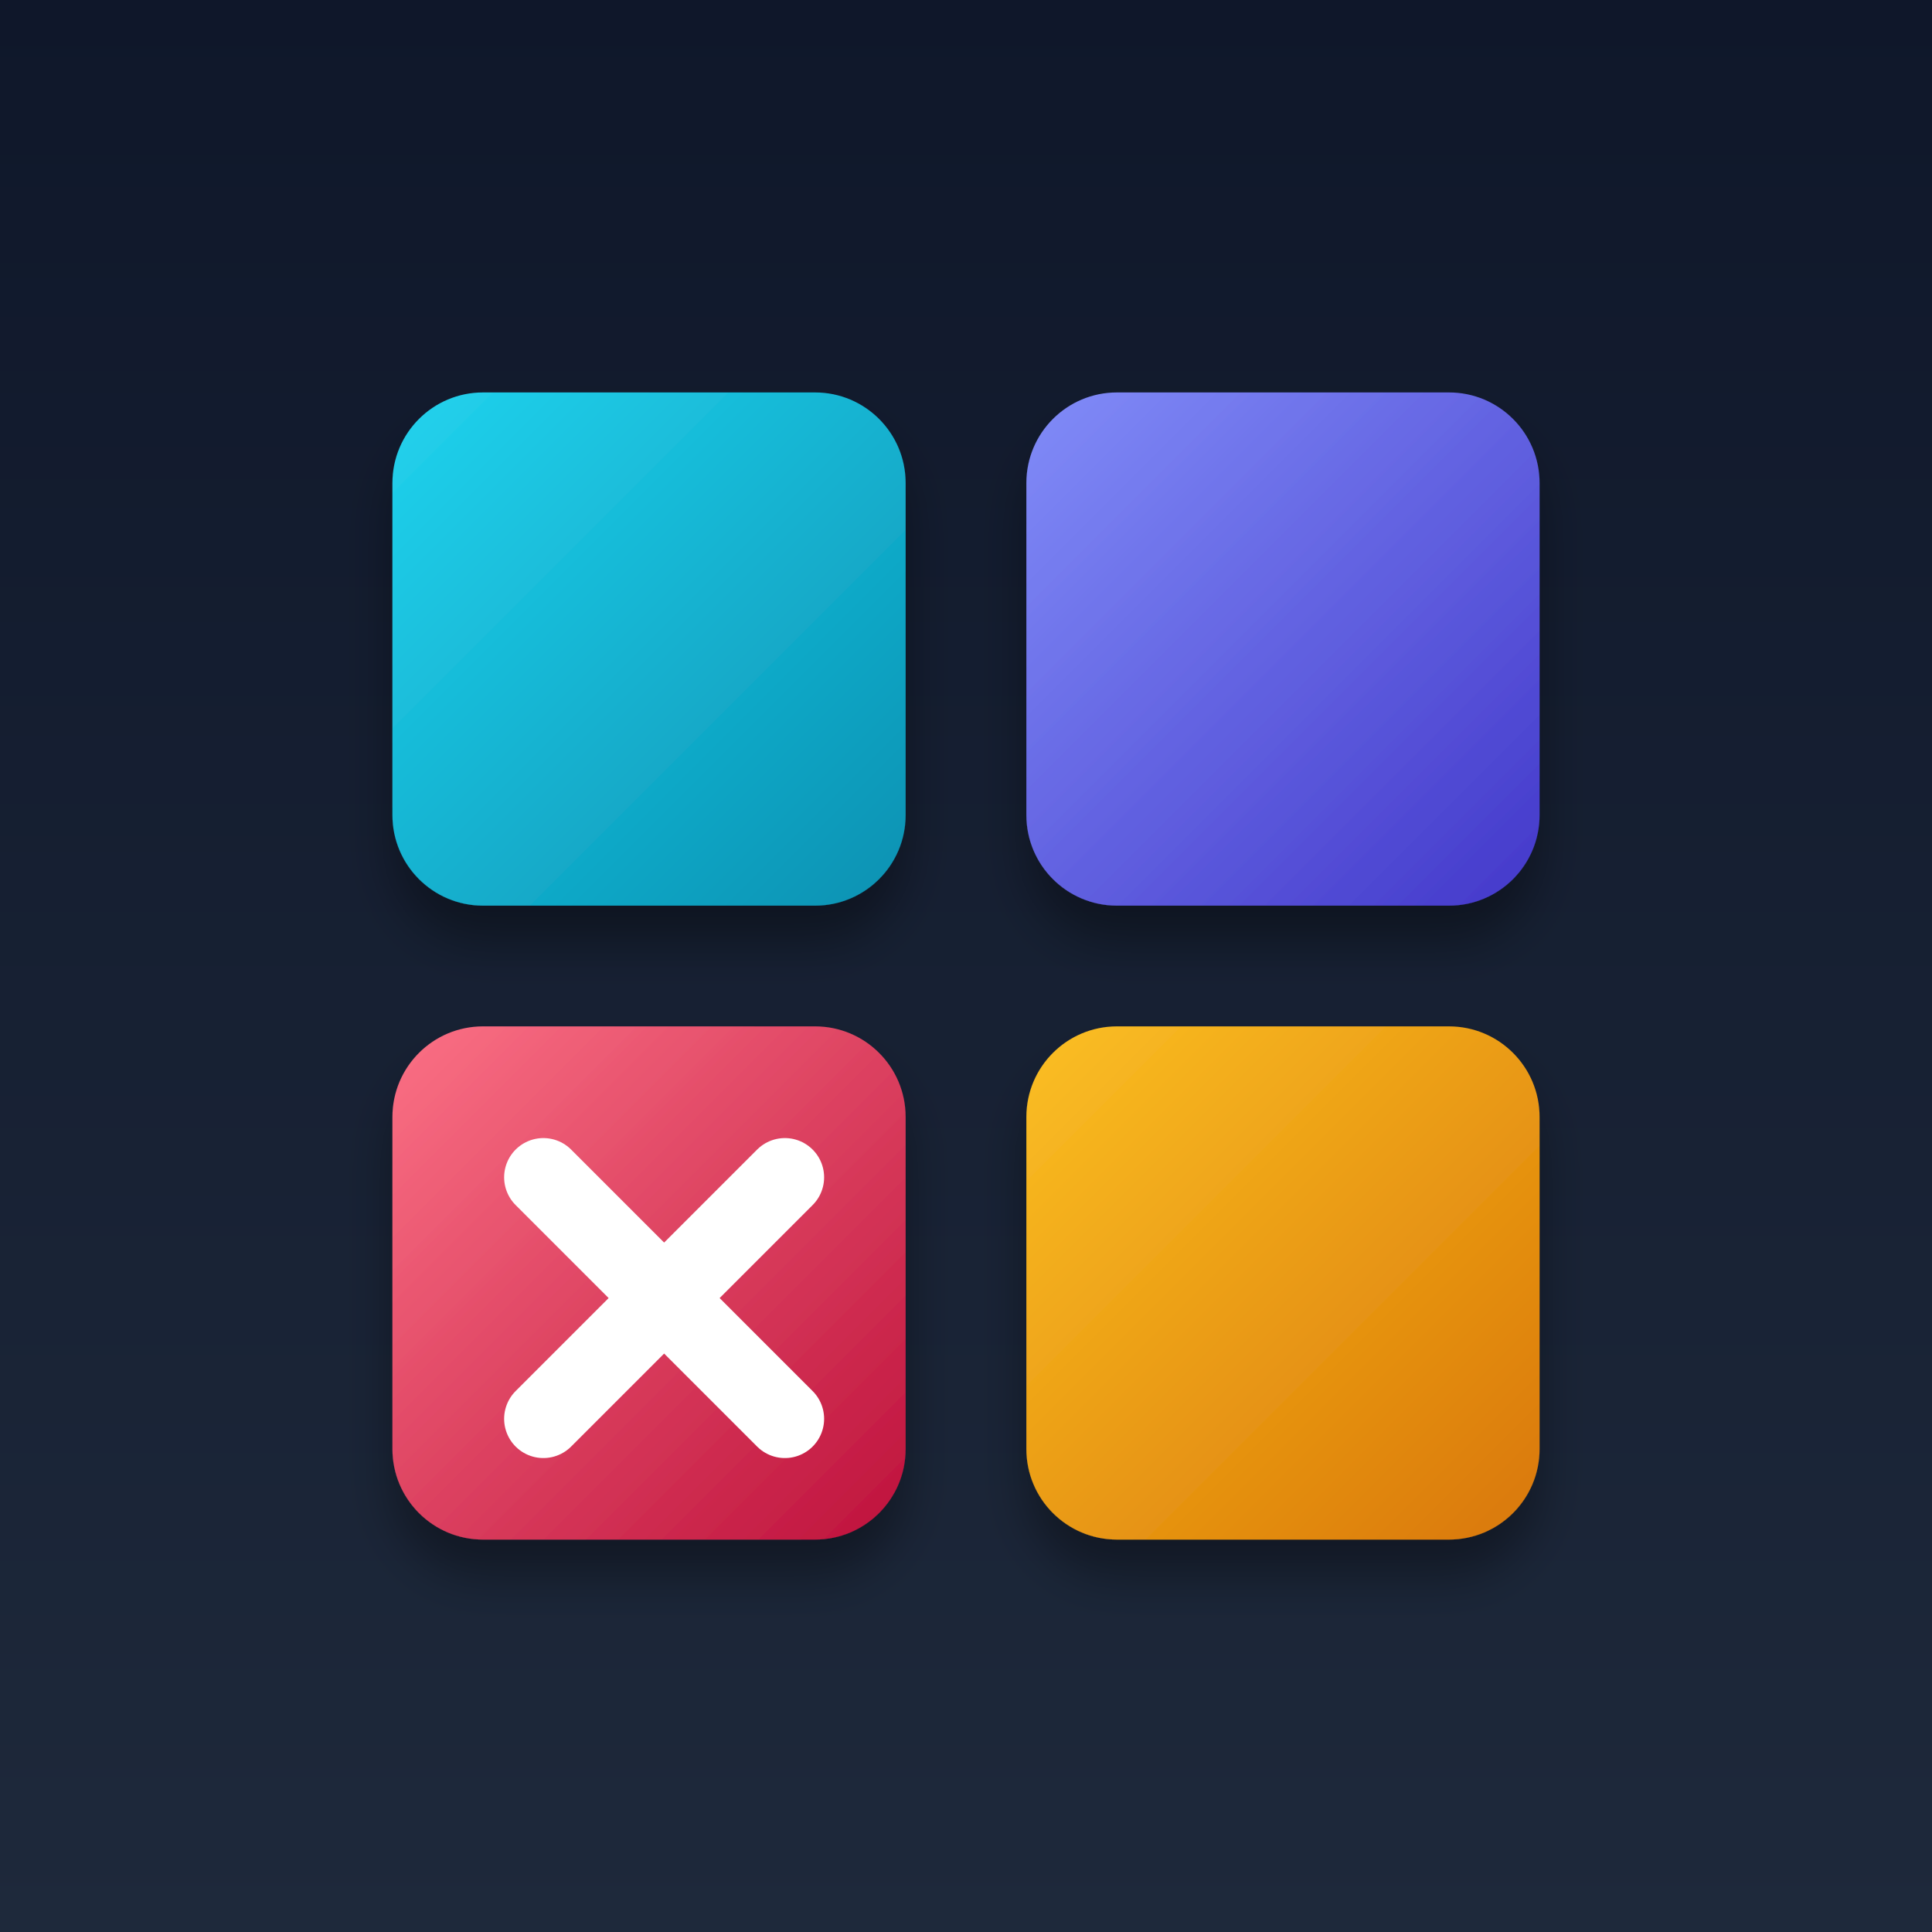
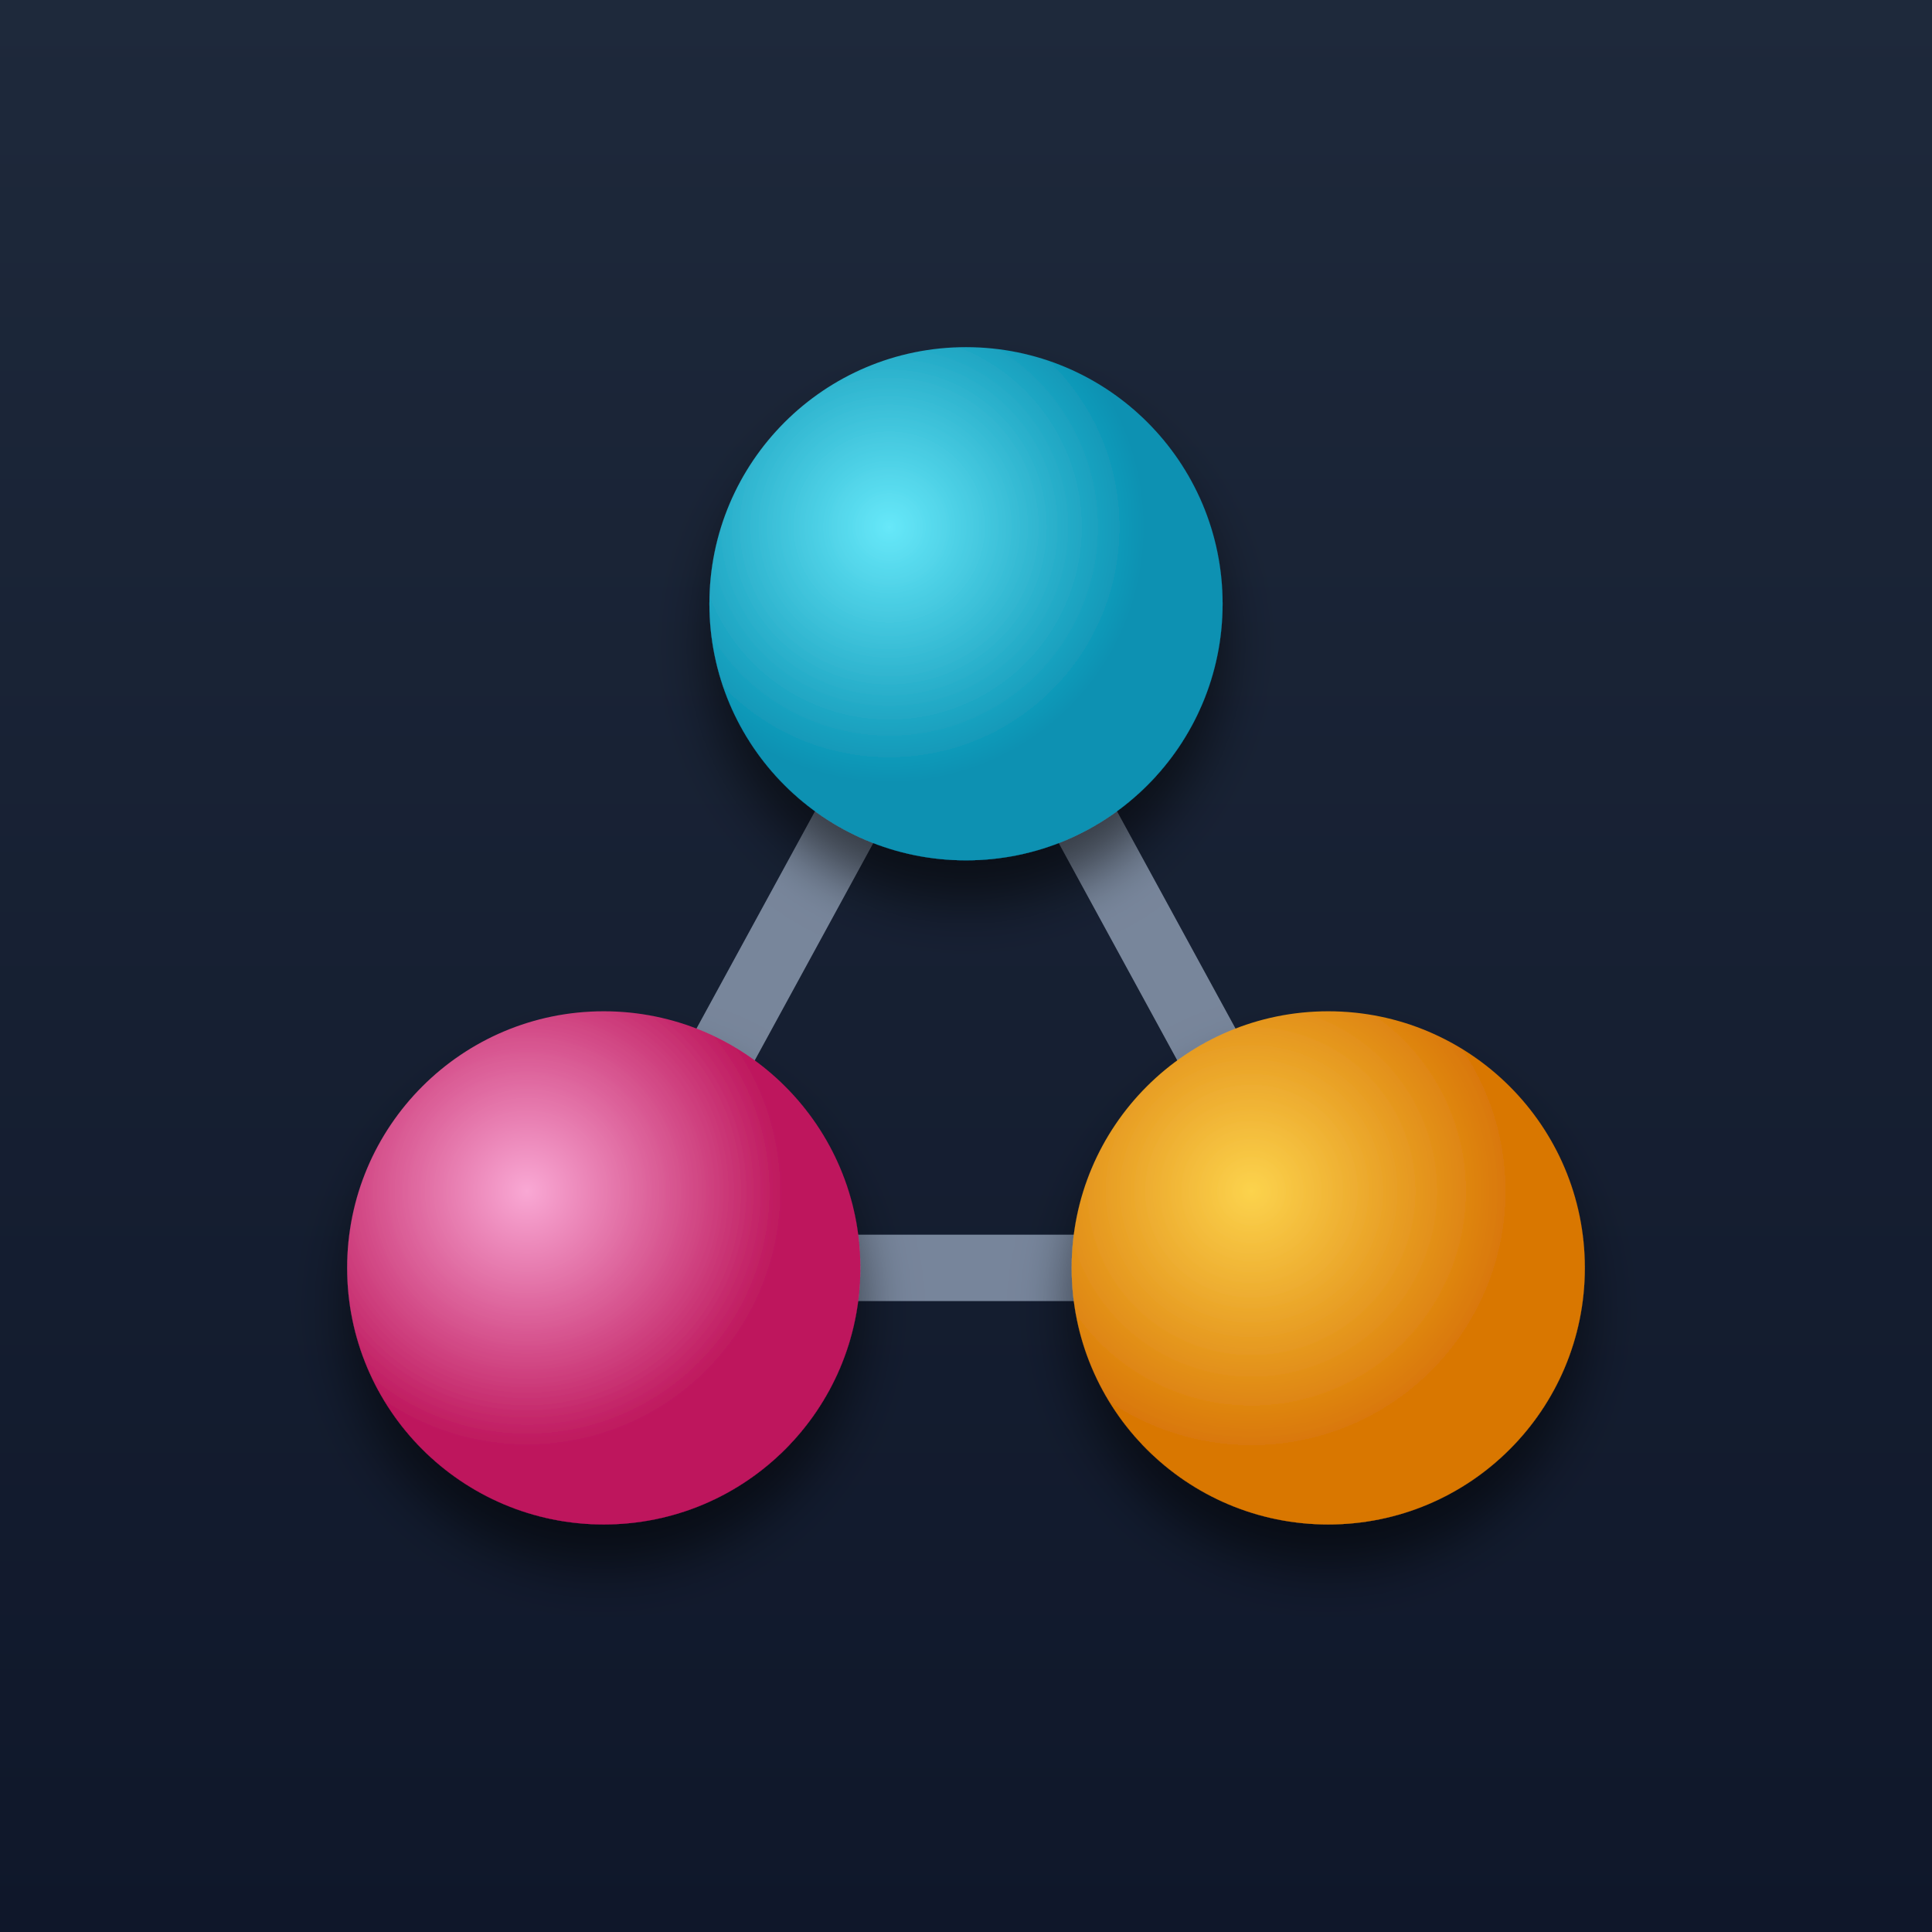
<svg xmlns="http://www.w3.org/2000/svg" viewBox="0 0 64 64" role="img" aria-label="NeoCombi">
  <defs>
-     <linearGradient id="g-teal" x1="0" y1="0" x2="1" y2="1">
-       <stop offset="0%" stop-color="#22d3ee" />
+     <radialGradient id="g-cyan" cx="0.35" cy="0.35">
+       <stop offset="0%" stop-color="#67e8f9" />
      <stop offset="100%" stop-color="#0891b2" />
+     </radialGradient>
+     <radialGradient id="g-pink" cx="0.35" cy="0.35">
+       <stop offset="0%" stop-color="#f9a8d4" />
+       <stop offset="100%" stop-color="#be185d" />
+     </radialGradient>
+     <radialGradient id="g-amber" cx="0.35" cy="0.35">
+       <stop offset="0%" stop-color="#fcd34d" />
+       <stop offset="100%" stop-color="#d97706" />
+     </radialGradient>
+     <linearGradient id="g-bg" x1="0" y1="0" x2="0" y2="1">
+       <stop offset="0%" stop-color="#1e293b" />
+       <stop offset="100%" stop-color="#0f172a" />
    </linearGradient>
-     <linearGradient id="g-indigo" x1="0" y1="0" x2="1" y2="1">
-       <stop offset="0%" stop-color="#818cf8" />
-       <stop offset="100%" stop-color="#4338ca" />
-     </linearGradient>
-     <linearGradient id="g-amber" x1="0" y1="0" x2="1" y2="1">
-       <stop offset="0%" stop-color="#fbbf24" />
-       <stop offset="100%" stop-color="#d97706" />
-     </linearGradient>
-     <linearGradient id="g-red" x1="0" y1="0" x2="1" y2="1">
-       <stop offset="0%" stop-color="#fb7185" />
-       <stop offset="100%" stop-color="#be123c" />
-     </linearGradient>
-     <linearGradient id="g-bg" x1="0" y1="0" x2="0" y2="1">
-       <stop offset="0%" stop-color="#0f172a" />
-       <stop offset="100%" stop-color="#1e293b" />
-     </linearGradient>
-     <filter id="shadow" x="-20%" y="-20%" width="140%" height="140%">
-       <feDropShadow dx="0" dy="1.2" stdDeviation="0.8" flood-color="#000" flood-opacity="0.35" />
+     <filter id="dot-shadow" x="-30%" y="-30%" width="160%" height="160%">
+       <feDropShadow dx="0" dy="1.4" stdDeviation="0.9" flood-color="#000" flood-opacity="0.55" />
    </filter>
  </defs>
  <rect width="64" height="64" fill="url(#g-bg)" />
-   <g filter="url(#shadow)">
-     <rect x="13" y="13" width="17" height="17" rx="3" fill="url(#g-teal)" />
-     <rect x="34" y="13" width="17" height="17" rx="3" fill="url(#g-indigo)" />
-     <rect x="34" y="34" width="17" height="17" rx="3" fill="url(#g-amber)" />
-     <rect x="13" y="34" width="17" height="17" rx="3" fill="url(#g-red)" />
-     <path d="M18 39 L26 47 M26 39 L18 47" stroke="#fff" stroke-width="2.6" stroke-linecap="round" />
+   <g stroke="#94a3b8" stroke-width="2.2" stroke-linecap="round" opacity="0.78">
+     <line x1="32" y1="20" x2="20" y2="42" />
+     <line x1="32" y1="20" x2="44" y2="42" />
+     <line x1="20" y1="42" x2="44" y2="42" />
+   </g>
+   <g filter="url(#dot-shadow)">
+     <circle cx="32" cy="20" r="8.5" fill="url(#g-cyan)" />
+     <circle cx="20" cy="42" r="8.5" fill="url(#g-pink)" />
+     <circle cx="44" cy="42" r="8.5" fill="url(#g-amber)" />
  </g>
</svg>
